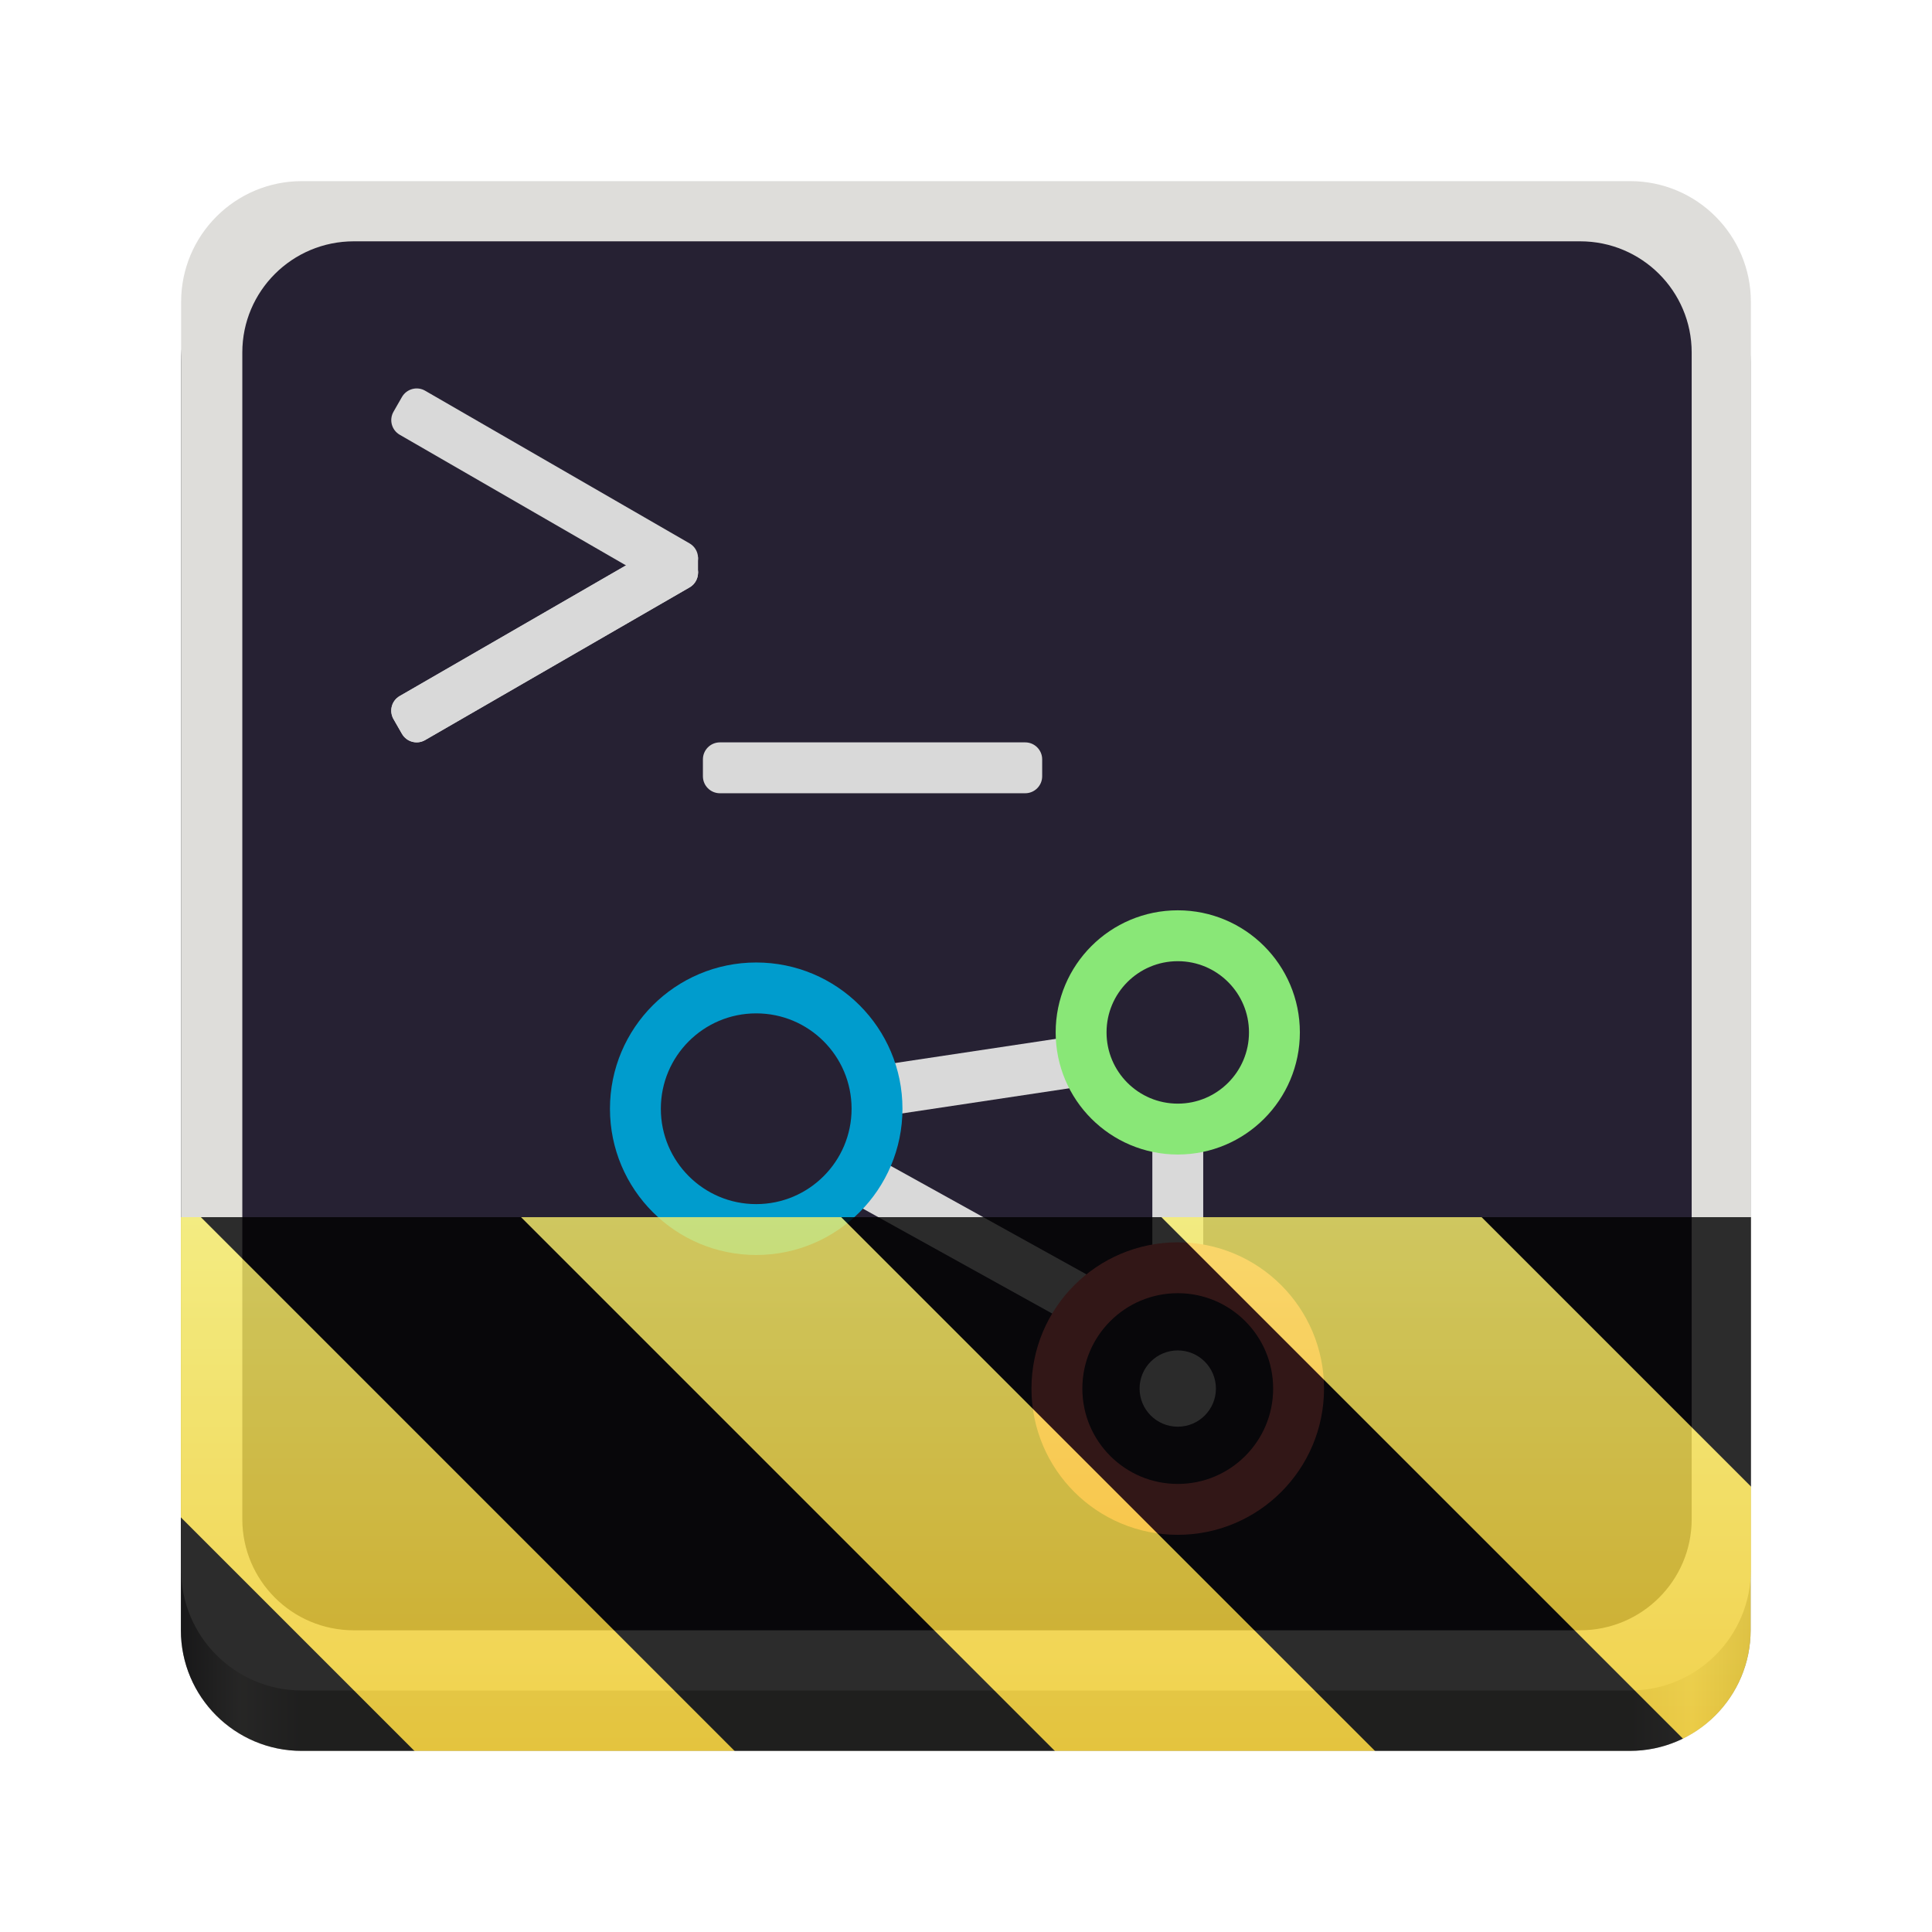
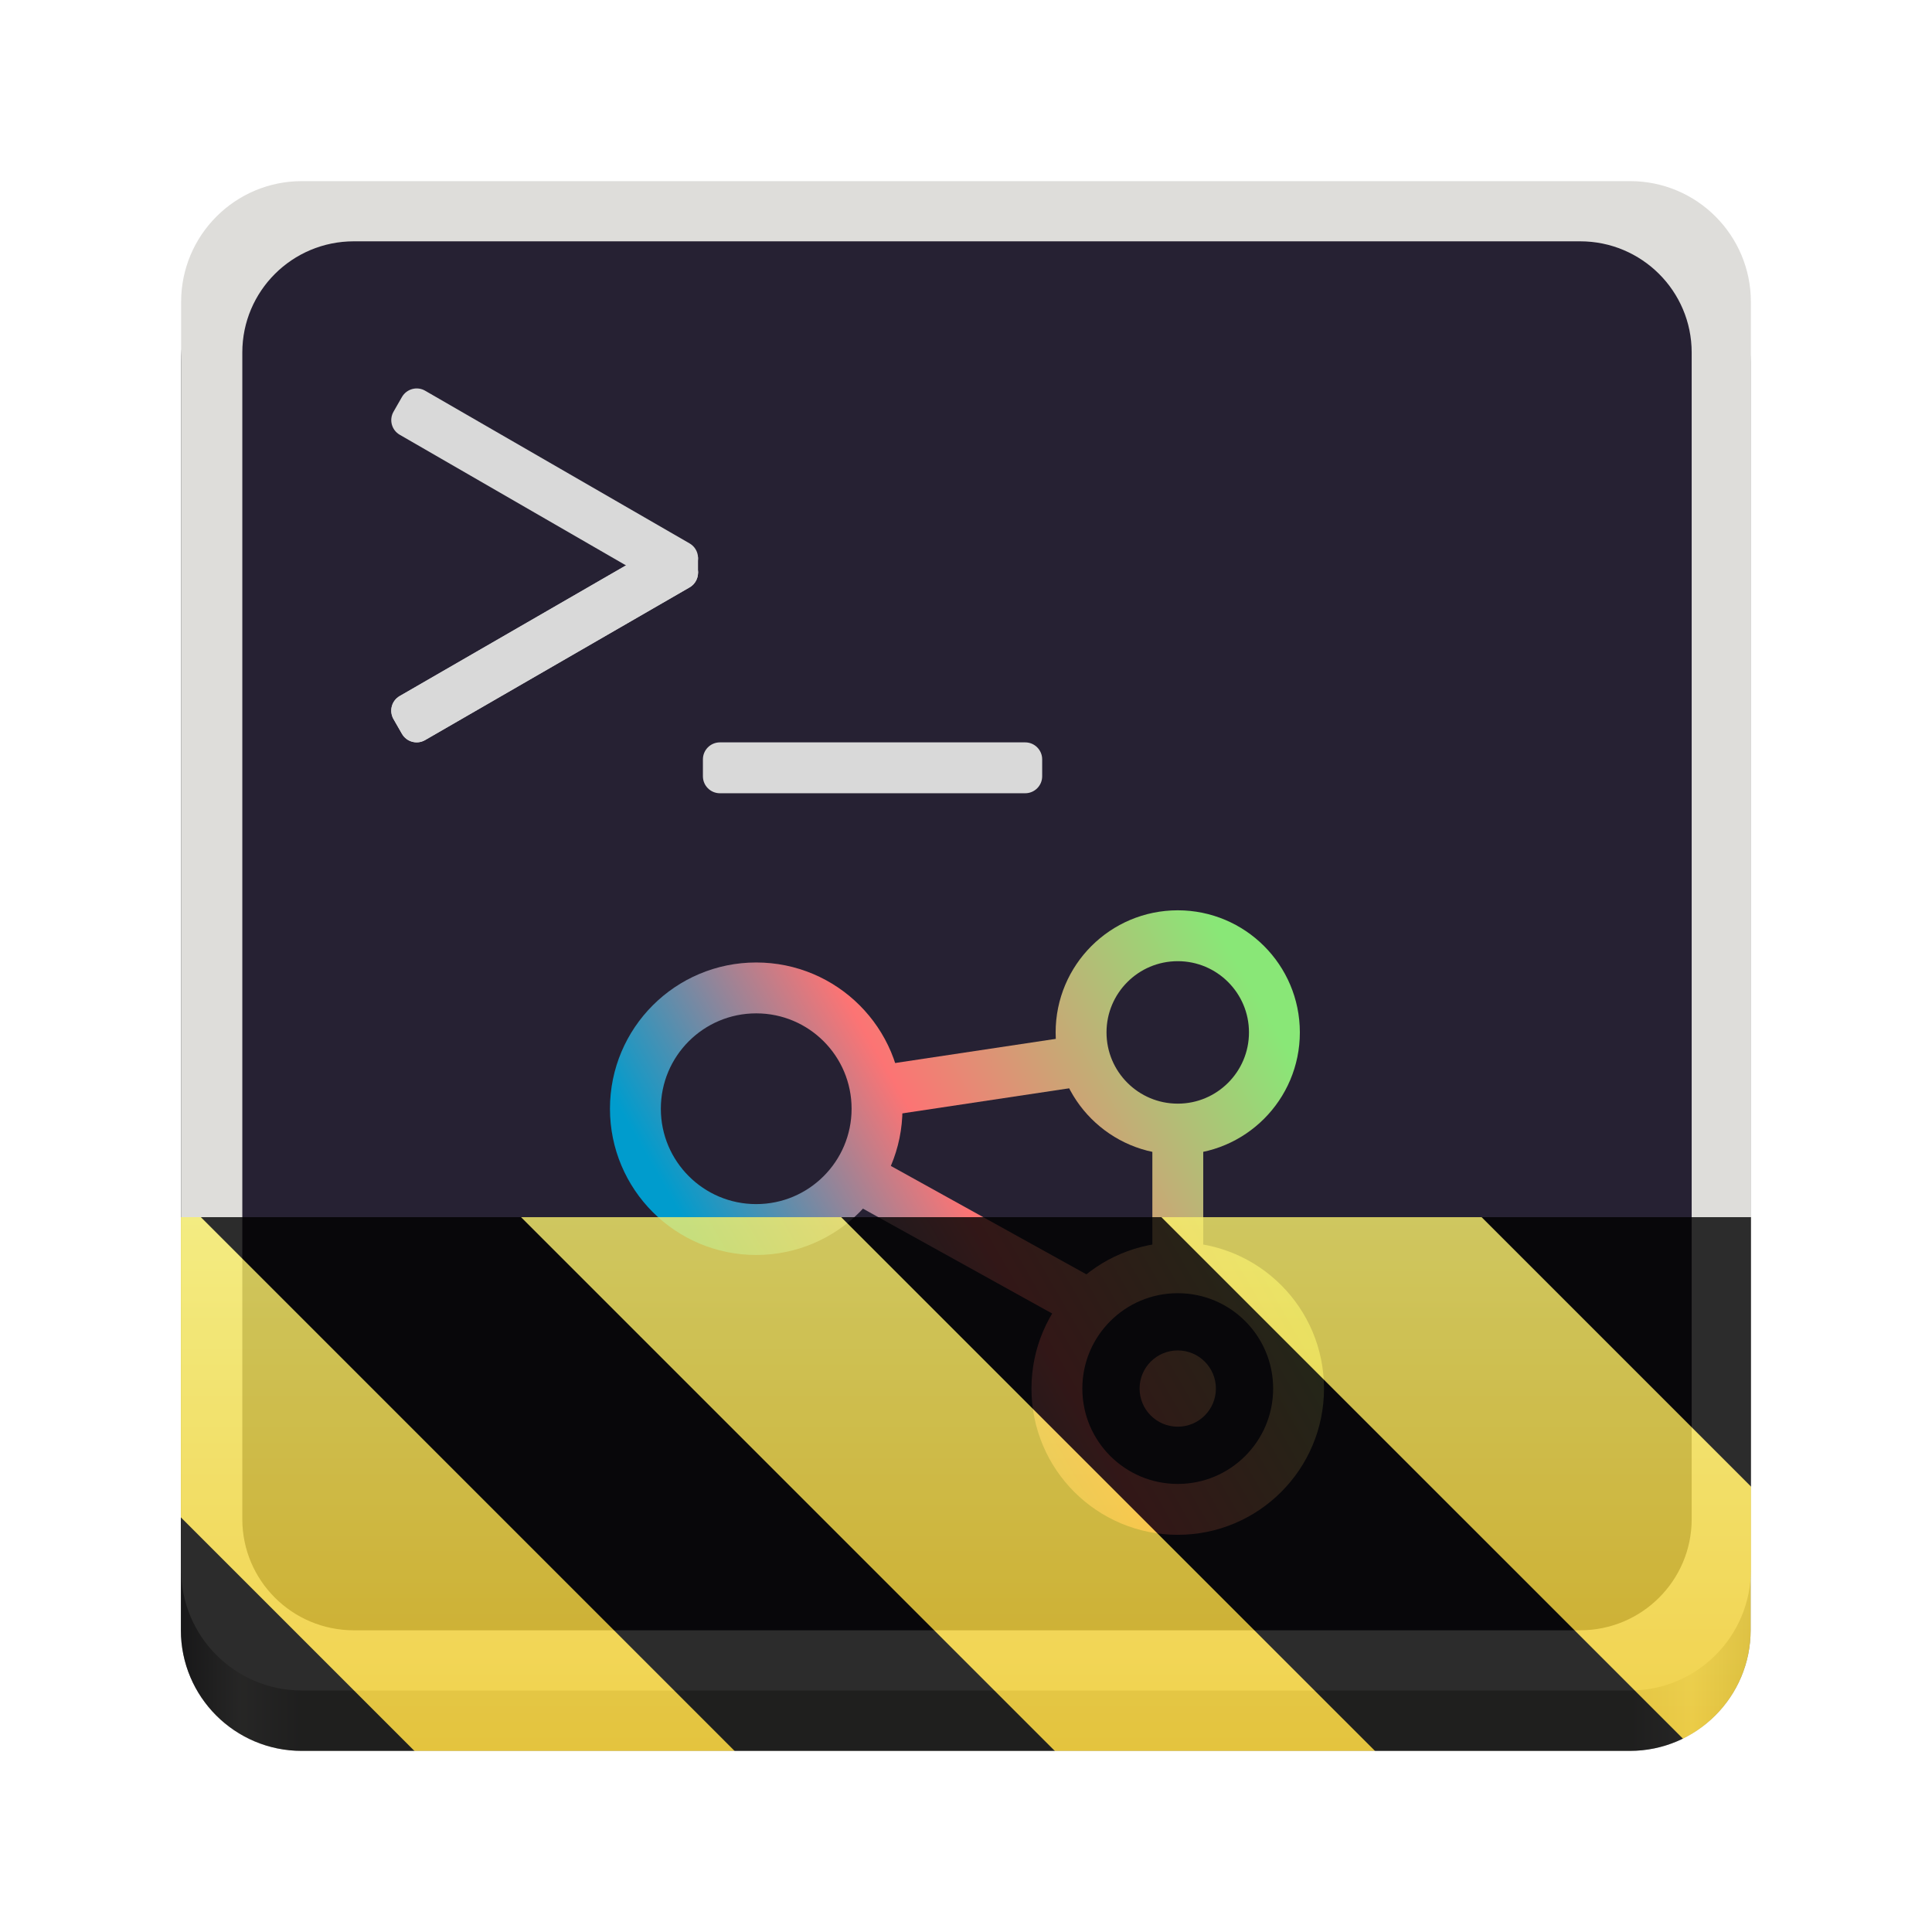
<svg xmlns="http://www.w3.org/2000/svg" height="128px" viewBox="0 0 128 128" width="128px">
  <filter id="a" height="100%" width="100%" x="0%" y="0%">
    <feColorMatrix color-interpolation-filters="sRGB" values="0 0 0 0 1 0 0 0 0 1 0 0 0 0 1 0 0 0 1 0" />
  </filter>
  <linearGradient id="b" gradientTransform="matrix(0.232143 0 0 0.328947 -8.58254 263.827)" gradientUnits="userSpaceOnUse" x1="88.596" x2="536.596" y1="-449.394" y2="-449.394">
    <stop offset="0" stop-color="#77767b" />
    <stop offset="0.038" stop-color="#c0bfbc" />
    <stop offset="0.077" stop-color="#9a9996" />
    <stop offset="0.923" stop-color="#9a9996" />
    <stop offset="0.962" stop-color="#c0bfbc" />
    <stop offset="1" stop-color="#77767b" />
  </linearGradient>
-   <clipPath id="c">
+   <linearGradient id="c" gradientUnits="userSpaceOnUse" x1="108.252" x2="83.944" y1="90.55" y2="104.584">
+     <stop offset="0" stop-color="#89e777" />
+     <stop offset="0.5" stop-color="#fc7474" />
+     <stop offset="0.853" stop-color="#009ccd" />
+   </linearGradient>
+   <linearGradient id="d" gradientUnits="userSpaceOnUse" x1="108.252" x2="83.944" y1="90.55" y2="104.584">
+     <stop offset="0" stop-color="#89e777" />
+     <stop offset="0.5" stop-color="#fc7474" />
+     <stop offset="0.852" stop-color="#009ccd" />
+   </linearGradient>
+   <clipPath id="e">
    <rect height="128" width="128" />
  </clipPath>
-   <clipPath id="d">
+   <clipPath id="f">
    <rect height="128" width="128" />
  </clipPath>
-   <mask id="e">
+   <mask id="g">
    <g filter="url(#a)">
-       <g clip-path="url(#d)" filter="url(#a)">
-         <g clip-path="url(#c)">
+       <g clip-path="url(#f)" filter="url(#a)">
+         <g clip-path="url(#e)">
          <path d="m 19.984 16 h 88 c 4.418 0 8 3.582 8 8 v 84 c 0 4.418 -3.582 8 -8 8 h -88 c -4.418 0 -8 -3.582 -8 -8 v -84 c 0 -4.418 3.582 -8 8 -8 z m 0 0" fill="url(#b)" />
          <path d="m 20 12 h 88 c 4.418 0 8 3.582 8 8 v 84 c 0 4.418 -3.582 8 -8 8 h -88 c -4.418 0 -8 -3.582 -8 -8 v -84 c 0 -4.418 3.582 -8 8 -8 z m 0 0" fill="#deddda" />
          <path d="m 23.441 15.988 h 81.25 c 4.078 0 7.387 3.297 7.387 7.363 v 77.297 c 0 4.066 -3.309 7.363 -7.387 7.363 h -81.25 c -4.082 0 -7.387 -3.297 -7.387 -7.363 v -77.297 c 0 -4.066 3.305 -7.363 7.387 -7.363 z m 0 0" fill="#262133" />
          <path d="m 46.57 50.309 c 0 -0.621 0.504 -1.125 1.125 -1.125 h 20.227 c 0.621 0 1.125 0.504 1.125 1.125 v 1.121 c 0 0.621 -0.504 1.125 -1.125 1.125 h -20.227 c -0.621 0 -1.125 -0.504 -1.125 -1.125 z m 0 0" fill="#d9d9d9" />
          <path d="m 26.633 26.297 c 0.312 -0.535 1 -0.723 1.535 -0.41 l 17.516 10.113 c 0.539 0.309 0.723 0.996 0.414 1.535 l -0.562 0.973 c -0.309 0.535 -0.996 0.723 -1.535 0.41 l -17.516 -10.113 c -0.539 -0.309 -0.723 -0.996 -0.41 -1.535 z m 0 0" fill="#d9d9d9" />
          <path d="m 26.074 47.648 c -0.312 -0.539 -0.129 -1.227 0.41 -1.535 l 17.516 -10.113 c 0.539 -0.309 1.227 -0.125 1.535 0.41 l 0.562 0.973 c 0.309 0.539 0.125 1.227 -0.414 1.535 l -17.516 10.113 c -0.535 0.312 -1.223 0.129 -1.535 -0.41 z m 0 0" fill="#d9d9d9" />
          <path d="m 26.074 47.648 c -0.312 -0.539 -0.129 -1.227 0.41 -1.535 l 17.516 -10.113 c 0.539 -0.309 1.227 -0.125 1.535 0.41 l 0.562 0.973 c 0.309 0.539 0.125 1.227 -0.414 1.535 l -17.516 10.113 c -0.535 0.312 -1.223 0.129 -1.535 -0.41 z m 0 0" fill="#d9d9d9" />
-           <path d="m 92.61 93.342 l 8.214 -1.235" fill="#d9d9d9" stroke="#d9d9d9" stroke-width="2" transform="matrix(1.685427 0 0 1.685427 -98.21649 -84.97381)" />
-           <path d="m 104.572 100.293 v -5.516" fill="none" stroke="#d9d9d9" stroke-width="2" transform="matrix(1.685427 0 0 1.685427 -98.21649 -84.97381)" />
-           <path d="m 91.91 96.626 l 9.4 5.21" fill="#d9d9d9" stroke="#d9d9d9" stroke-width="2" transform="matrix(1.685427 0 0 1.685427 -98.21649 -84.97381)" />
-           <path d="m 92.749 94 c 0 2.621 -2.125 4.749 -4.749 4.749 c -2.624 0 -4.749 -2.128 -4.749 -4.749 c 0 -2.624 2.125 -4.749 4.749 -4.749 c 2.624 0 4.749 2.125 4.749 4.749 z m 0 0" fill="none" stroke="#009ccd" stroke-width="2" transform="matrix(1.685427 0 0 1.685427 -98.21649 -84.97381)" />
-           <path d="m 108.37 90.999 c 0 2.1 -1.701 3.801 -3.799 3.801 c -2.1 0 -3.801 -1.701 -3.801 -3.801 c 0 -2.097 1.701 -3.799 3.801 -3.799 c 2.097 0 3.799 1.701 3.799 3.799 z m 0 0" fill="none" stroke="#89e777" stroke-width="2" transform="matrix(1.685427 0 0 1.685427 -98.21649 -84.97381)" />
-           <path d="m 109.32 105 c 0 2.624 -2.128 4.749 -4.749 4.749 c -2.624 0 -4.751 -2.125 -4.751 -4.749 c 0 -2.624 2.128 -4.749 4.751 -4.749 c 2.621 0 4.749 2.125 4.749 4.749 z m 0 0" fill="none" stroke="#fc7474" stroke-width="2" transform="matrix(1.685427 0 0 1.685427 -98.21649 -84.97381)" />
-           <path d="m 105.57 105 c 0 0.552 -0.447 0.999 -0.999 0.999 c -0.554 0 -1.001 -0.447 -1.001 -0.999 c 0 -0.552 0.447 -0.999 1.001 -0.999 c 0.552 0 0.999 0.447 0.999 0.999 z m 0 0" fill="#d9d9d9" stroke="#d9d9d9" transform="matrix(1.685427 0 0 1.685427 -98.21649 -84.97381)" />
+           <path d="m 92.61 93.342 l 8.214 -1.235" fill="url(#c)" stroke="url(#d)" stroke-width="2" transform="matrix(1.685427 0 0 1.685427 -98.21651 -84.97383)" />
+           <path d="m 104.572 100.293 v -5.516" fill="none" stroke="url(#d)" stroke-width="2" transform="matrix(1.685427 0 0 1.685427 -98.21651 -84.97383)" />
+           <path d="m 91.91 96.626 l 9.4 5.21" fill="url(#c)" stroke="url(#d)" stroke-width="2" transform="matrix(1.685427 0 0 1.685427 -98.21651 -84.97383)" />
+           <path d="m 92.749 94 c 0 2.621 -2.125 4.749 -4.749 4.749 s -4.749 -2.128 -4.749 -4.749 c 0 -2.624 2.125 -4.749 4.749 -4.749 s 4.749 2.125 4.749 4.749 z m 0 0" fill="none" stroke="url(#d)" stroke-width="2" transform="matrix(1.685427 0 0 1.685427 -98.21651 -84.97383)" />
+           <path d="m 108.37 90.999 c 0 2.1 -1.701 3.801 -3.799 3.801 c -2.1 0 -3.801 -1.701 -3.801 -3.801 c 0 -2.097 1.701 -3.799 3.801 -3.799 c 2.097 0 3.799 1.701 3.799 3.799 z m 0 0" fill="none" stroke="url(#d)" stroke-width="2" transform="matrix(1.685427 0 0 1.685427 -98.21651 -84.97383)" />
+           <path d="m 109.32 105 c 0 2.624 -2.128 4.749 -4.749 4.749 c -2.624 0 -4.751 -2.125 -4.751 -4.749 c 0 -2.624 2.128 -4.749 4.751 -4.749 c 2.621 0 4.749 2.125 4.749 4.749 z m 0 0" fill="none" stroke="url(#d)" stroke-width="2" transform="matrix(1.685427 0 0 1.685427 -98.21651 -84.97383)" />
+           <path d="m 105.57 105 c 0 0.552 -0.447 0.999 -0.999 0.999 c -0.554 0 -1.001 -0.447 -1.001 -0.999 c 0 -0.552 0.447 -0.999 1.001 -0.999 c 0.552 0 0.999 0.447 0.999 0.999 z m 0 0" fill="url(#c)" stroke="url(#d)" transform="matrix(1.685427 0 0 1.685427 -98.21651 -84.97383)" />
          <path d="m 44.246 36.922 h 2 v 1.039 h -2 z m 0 0" fill="#d9d9d9" />
        </g>
      </g>
    </g>
  </mask>
-   <mask id="f">
+   <mask id="h">
    <g filter="url(#a)">
      <rect fill-opacity="0.8" height="184.32" width="184.32" x="-28.16" y="-28.16" />
    </g>
  </mask>
-   <linearGradient id="g" gradientTransform="matrix(0 0.37 -0.98462 0 295.385 -30.36)" gradientUnits="userSpaceOnUse" x1="300" x2="428" y1="235" y2="235">
+   <linearGradient id="i" gradientTransform="matrix(0 0.37 -0.98462 0 295.385 -30.36)" gradientUnits="userSpaceOnUse" x1="300" x2="428" y1="235" y2="235">
    <stop offset="0" stop-color="#f9f06b" />
    <stop offset="1" stop-color="#f5c211" />
  </linearGradient>
-   <clipPath id="h">
+   <clipPath id="j">
    <rect height="128" width="128" />
  </clipPath>
-   <clipPath id="i">
+   <clipPath id="k">
    <rect height="128" width="128" />
  </clipPath>
  <path d="m 19.984 16 h 88 c 4.418 0 8 3.582 8 8 v 84 c 0 4.418 -3.582 8 -8 8 h -88 c -4.418 0 -8 -3.582 -8 -8 v -84 c 0 -4.418 3.582 -8 8 -8 z m 0 0" fill="url(#b)" />
  <path d="m 20 12 h 88 c 4.418 0 8 3.582 8 8 v 84 c 0 4.418 -3.582 8 -8 8 h -88 c -4.418 0 -8 -3.582 -8 -8 v -84 c 0 -4.418 3.582 -8 8 -8 z m 0 0" fill="#deddda" />
  <path d="m 23.441 15.988 h 81.25 c 4.078 0 7.387 3.297 7.387 7.363 v 77.297 c 0 4.066 -3.309 7.363 -7.387 7.363 h -81.25 c -4.082 0 -7.387 -3.297 -7.387 -7.363 v -77.297 c 0 -4.066 3.305 -7.363 7.387 -7.363 z m 0 0" fill="#262133" />
  <path d="m 46.57 50.309 c 0 -0.621 0.504 -1.125 1.125 -1.125 h 20.227 c 0.621 0 1.125 0.504 1.125 1.125 v 1.121 c 0 0.621 -0.504 1.125 -1.125 1.125 h -20.227 c -0.621 0 -1.125 -0.504 -1.125 -1.125 z m 0 0" fill="#d9d9d9" />
  <path d="m 26.633 26.297 c 0.312 -0.535 1 -0.723 1.535 -0.41 l 17.516 10.113 c 0.539 0.309 0.723 0.996 0.414 1.535 l -0.562 0.973 c -0.309 0.535 -0.996 0.723 -1.535 0.41 l -17.516 -10.113 c -0.539 -0.309 -0.723 -0.996 -0.41 -1.535 z m 0 0" fill="#d9d9d9" />
  <path d="m 26.074 47.648 c -0.312 -0.539 -0.129 -1.227 0.41 -1.535 l 17.516 -10.113 c 0.539 -0.309 1.227 -0.125 1.535 0.41 l 0.562 0.973 c 0.309 0.539 0.125 1.227 -0.414 1.535 l -17.516 10.113 c -0.535 0.312 -1.223 0.129 -1.535 -0.41 z m 0 0" fill="#d9d9d9" />
  <path d="m 26.074 47.648 c -0.312 -0.539 -0.129 -1.227 0.41 -1.535 l 17.516 -10.113 c 0.539 -0.309 1.227 -0.125 1.535 0.41 l 0.562 0.973 c 0.309 0.539 0.125 1.227 -0.414 1.535 l -17.516 10.113 c -0.535 0.312 -1.223 0.129 -1.535 -0.41 z m 0 0" fill="#d9d9d9" />
-   <g stroke-width="3.371">
-     <path d="m 57.871 72.348 l 13.844 -2.082" fill="#d9d9d9" stroke="#d9d9d9" />
-     <path d="m 78.031 84.062 v -9.297" fill="none" stroke="#d9d9d9" />
-     <path d="m 56.691 77.883 l 15.844 8.781" fill="#d9d9d9" stroke="#d9d9d9" />
-     <path d="m 58.105 73.457 c 0 4.418 -3.582 8.004 -8.004 8.004 c -4.422 0 -8.004 -3.586 -8.004 -8.004 c 0 -4.422 3.582 -8.004 8.004 -8.004 c 4.422 0 8.004 3.582 8.004 8.004 z m 0 0" fill="none" stroke="#009ccd" />
-     <path d="m 84.434 68.398 c 0 3.539 -2.867 6.406 -6.402 6.406 c -3.539 0 -6.406 -2.867 -6.406 -6.406 c 0 -3.535 2.867 -6.402 6.406 -6.402 c 3.535 0 6.402 2.867 6.402 6.402 z m 0 0" fill="none" stroke="#89e777" />
-     <path d="m 86.035 91.996 c 0 4.422 -3.586 8.004 -8.004 8.004 c -4.422 0 -8.008 -3.582 -8.008 -8.004 c 0 -4.422 3.586 -8.004 8.008 -8.004 c 4.418 0 8.004 3.582 8.004 8.004 z m 0 0" fill="none" stroke="#fc7474" />
+   <g stroke="url(#d)">
+     <path d="m 92.61 93.342 l 8.214 -1.235" fill="url(#c)" stroke-width="2" transform="matrix(1.685427 0 0 1.685427 -98.21651 -84.97383)" />
+     <path d="m 104.572 100.293 v -5.516" fill="none" stroke-width="2" transform="matrix(1.685427 0 0 1.685427 -98.21651 -84.97383)" />
+     <path d="m 91.91 96.626 l 9.4 5.21" fill="url(#c)" stroke-width="2" transform="matrix(1.685427 0 0 1.685427 -98.21651 -84.97383)" />
+     <path d="m 92.749 94 c 0 2.621 -2.125 4.749 -4.749 4.749 s -4.749 -2.128 -4.749 -4.749 c 0 -2.624 2.125 -4.749 4.749 -4.749 s 4.749 2.125 4.749 4.749 z m 0 0" fill="none" stroke-width="2" transform="matrix(1.685427 0 0 1.685427 -98.21651 -84.97383)" />
+     <path d="m 108.37 90.999 c 0 2.1 -1.701 3.801 -3.799 3.801 c -2.1 0 -3.801 -1.701 -3.801 -3.801 c 0 -2.097 1.701 -3.799 3.801 -3.799 c 2.097 0 3.799 1.701 3.799 3.799 z m 0 0" fill="none" stroke-width="2" transform="matrix(1.685427 0 0 1.685427 -98.21651 -84.97383)" />
+     <path d="m 109.32 105 c 0 2.624 -2.128 4.749 -4.749 4.749 c -2.624 0 -4.751 -2.125 -4.751 -4.749 c 0 -2.624 2.128 -4.749 4.751 -4.749 c 2.621 0 4.749 2.125 4.749 4.749 z m 0 0" fill="none" stroke-width="2" transform="matrix(1.685427 0 0 1.685427 -98.21651 -84.97383)" />
+     <path d="m 105.57 105 c 0 0.552 -0.447 0.999 -0.999 0.999 c -0.554 0 -1.001 -0.447 -1.001 -0.999 c 0 -0.552 0.447 -0.999 1.001 -0.999 c 0.552 0 0.999 0.447 0.999 0.999 z m 0 0" fill="url(#c)" transform="matrix(1.685427 0 0 1.685427 -98.21651 -84.97383)" />
  </g>
-   <path d="m 79.715 91.996 c 0 0.93 -0.754 1.684 -1.684 1.684 c -0.934 0 -1.688 -0.754 -1.688 -1.684 c 0 -0.93 0.754 -1.684 1.688 -1.684 c 0.93 0 1.684 0.754 1.684 1.684 z m 0 0" fill="#d9d9d9" stroke="#d9d9d9" stroke-width="1.685" />
  <path d="m 44.246 36.922 h 2 v 1.039 h -2 z m 0 0" fill="#d9d9d9" />
-   <g mask="url(#e)">
-     <g clip-path="url(#i)">
-       <g mask="url(#f)">
-         <g clip-path="url(#h)">
-           <path d="m 128 80.641 v 47.359 h -128 v -47.359 z m 0 0" fill="url(#g)" />
+   <g mask="url(#g)">
+     <g clip-path="url(#k)">
+       <g mask="url(#h)">
+         <g clip-path="url(#j)">
+           <path d="m 128 80.641 v 47.359 h -128 v -47.359 z m 0 0" fill="url(#i)" />
          <path d="m 13.309 80.641 l 47.355 47.359 h 21.215 l -47.359 -47.359 z m 42.422 0 l 47.363 47.359 h 21.215 l -47.363 -47.359 z m 42.43 0 l 29.84 29.84 v -21.211 l -8.629 -8.629 z m -98.16 7.906 v 21.215 l 18.238 18.238 h 21.215 z m 0 0" />
        </g>
      </g>
    </g>
  </g>
</svg>
